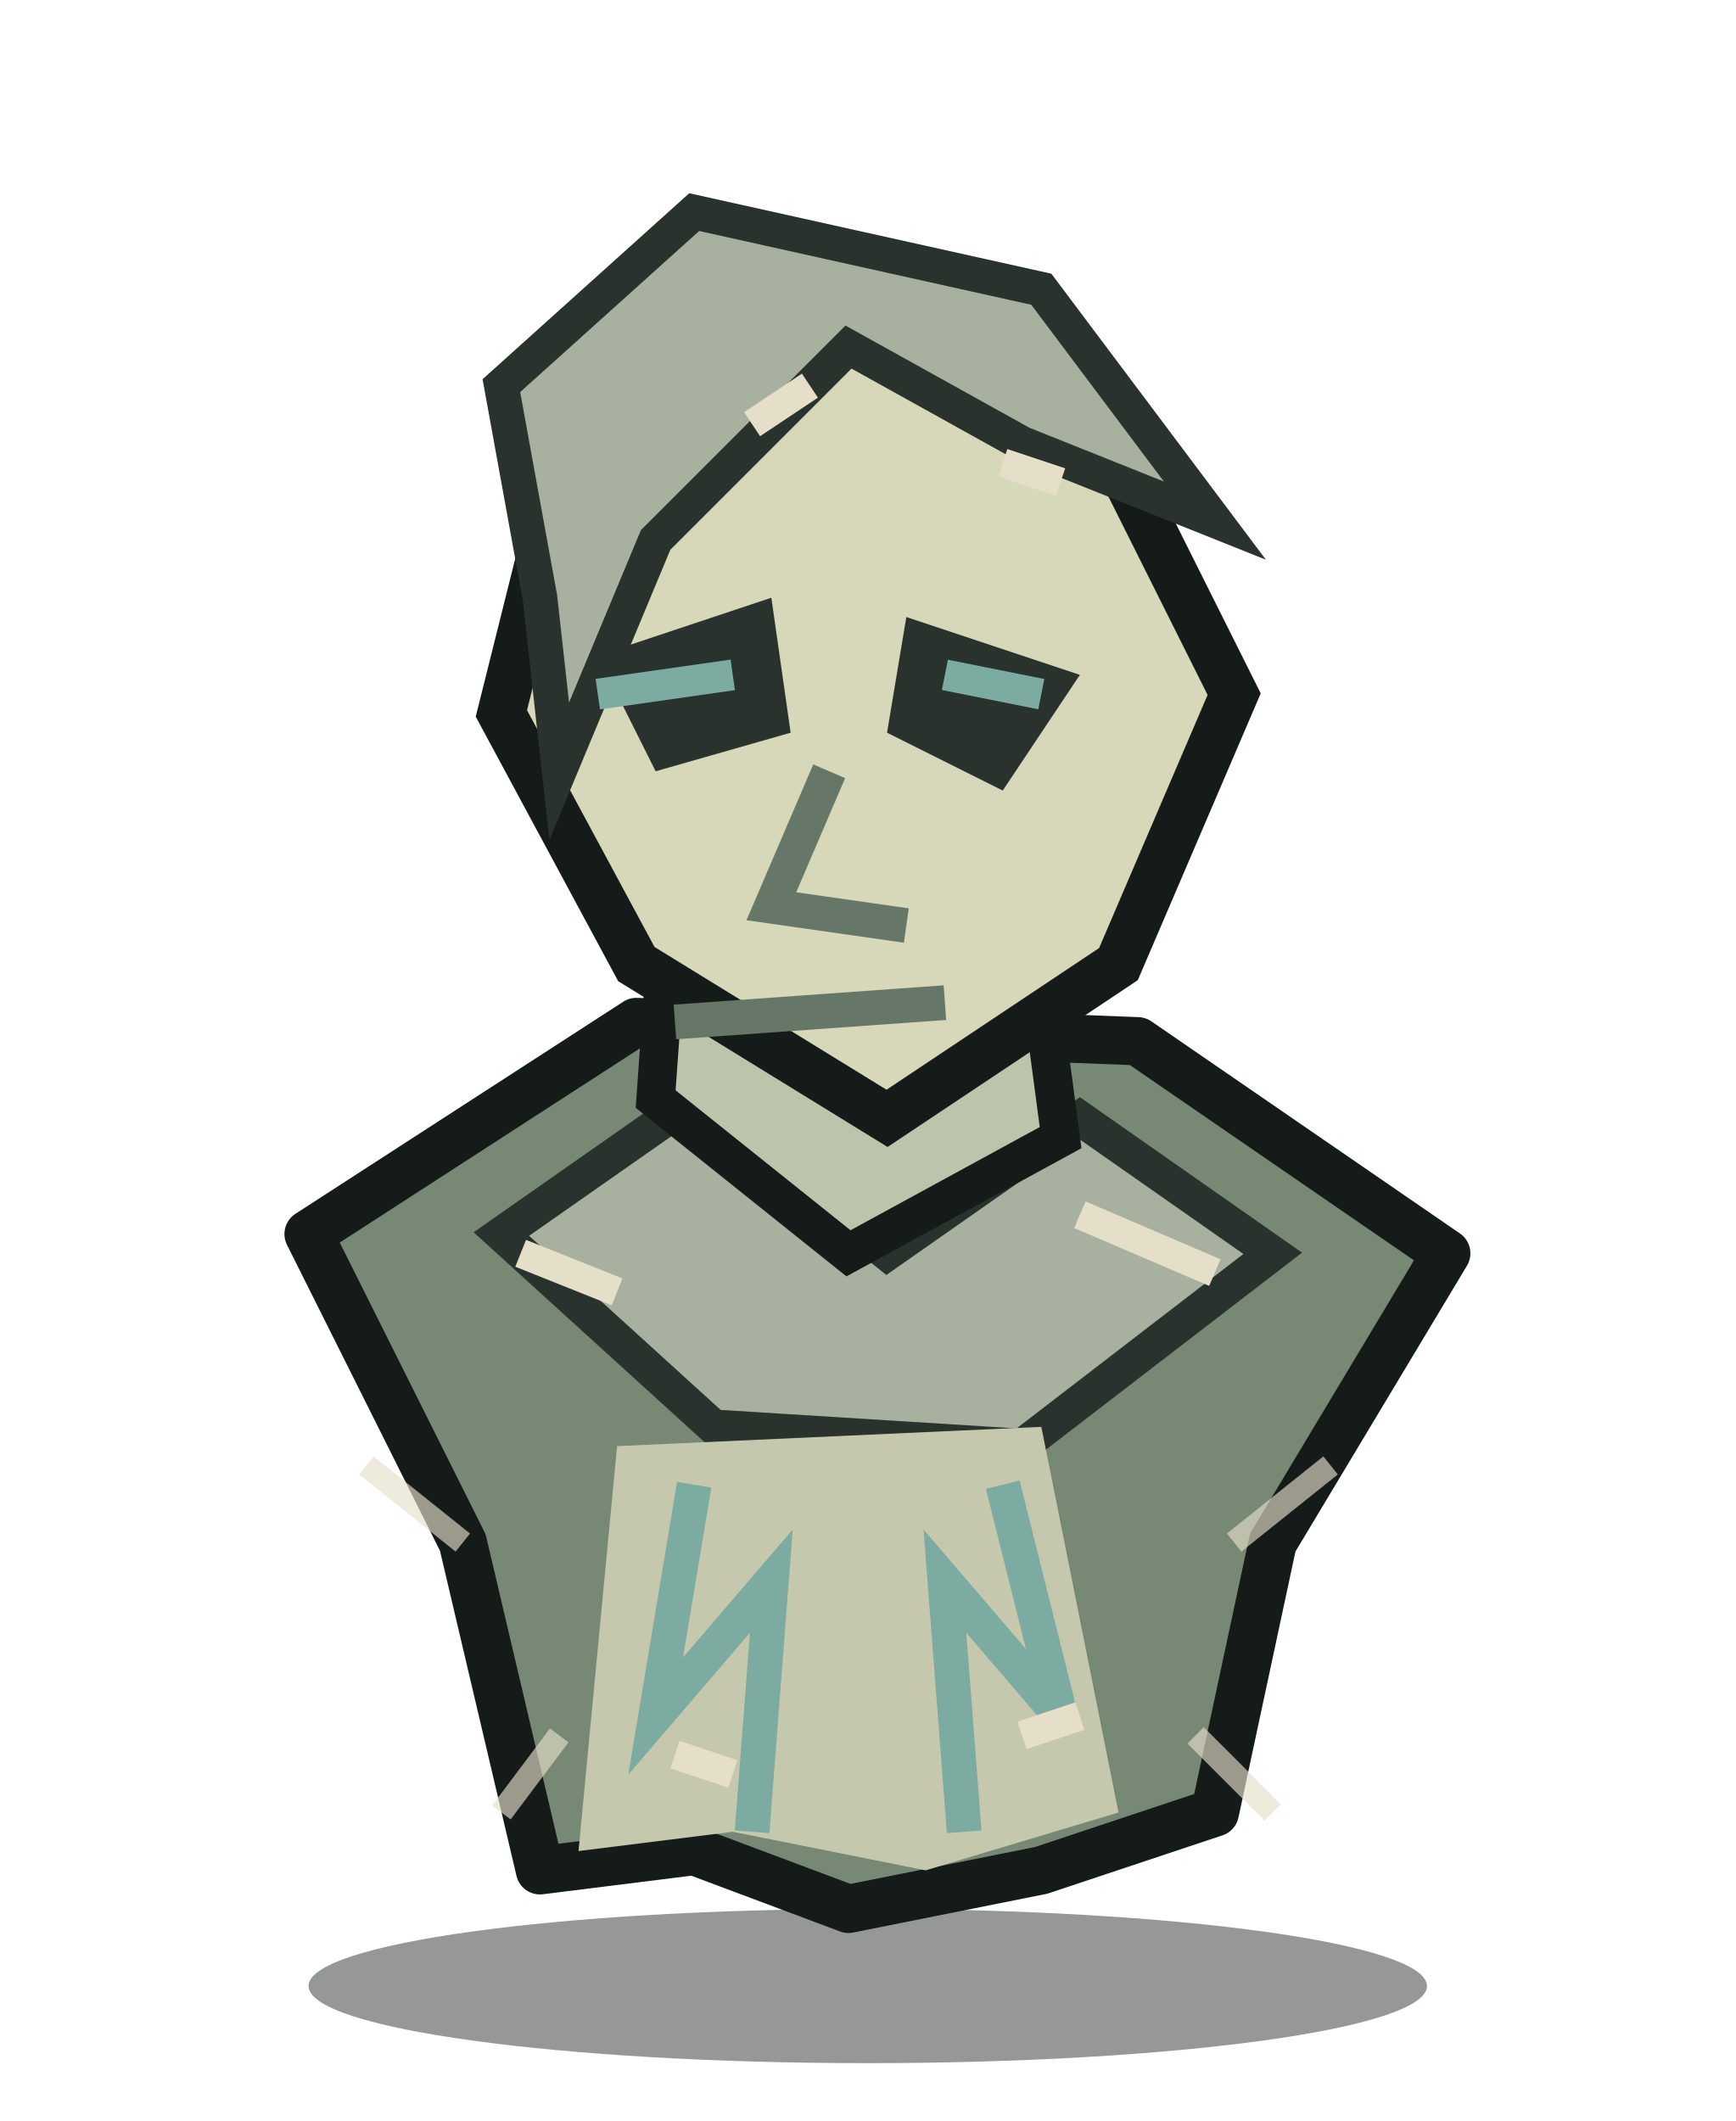
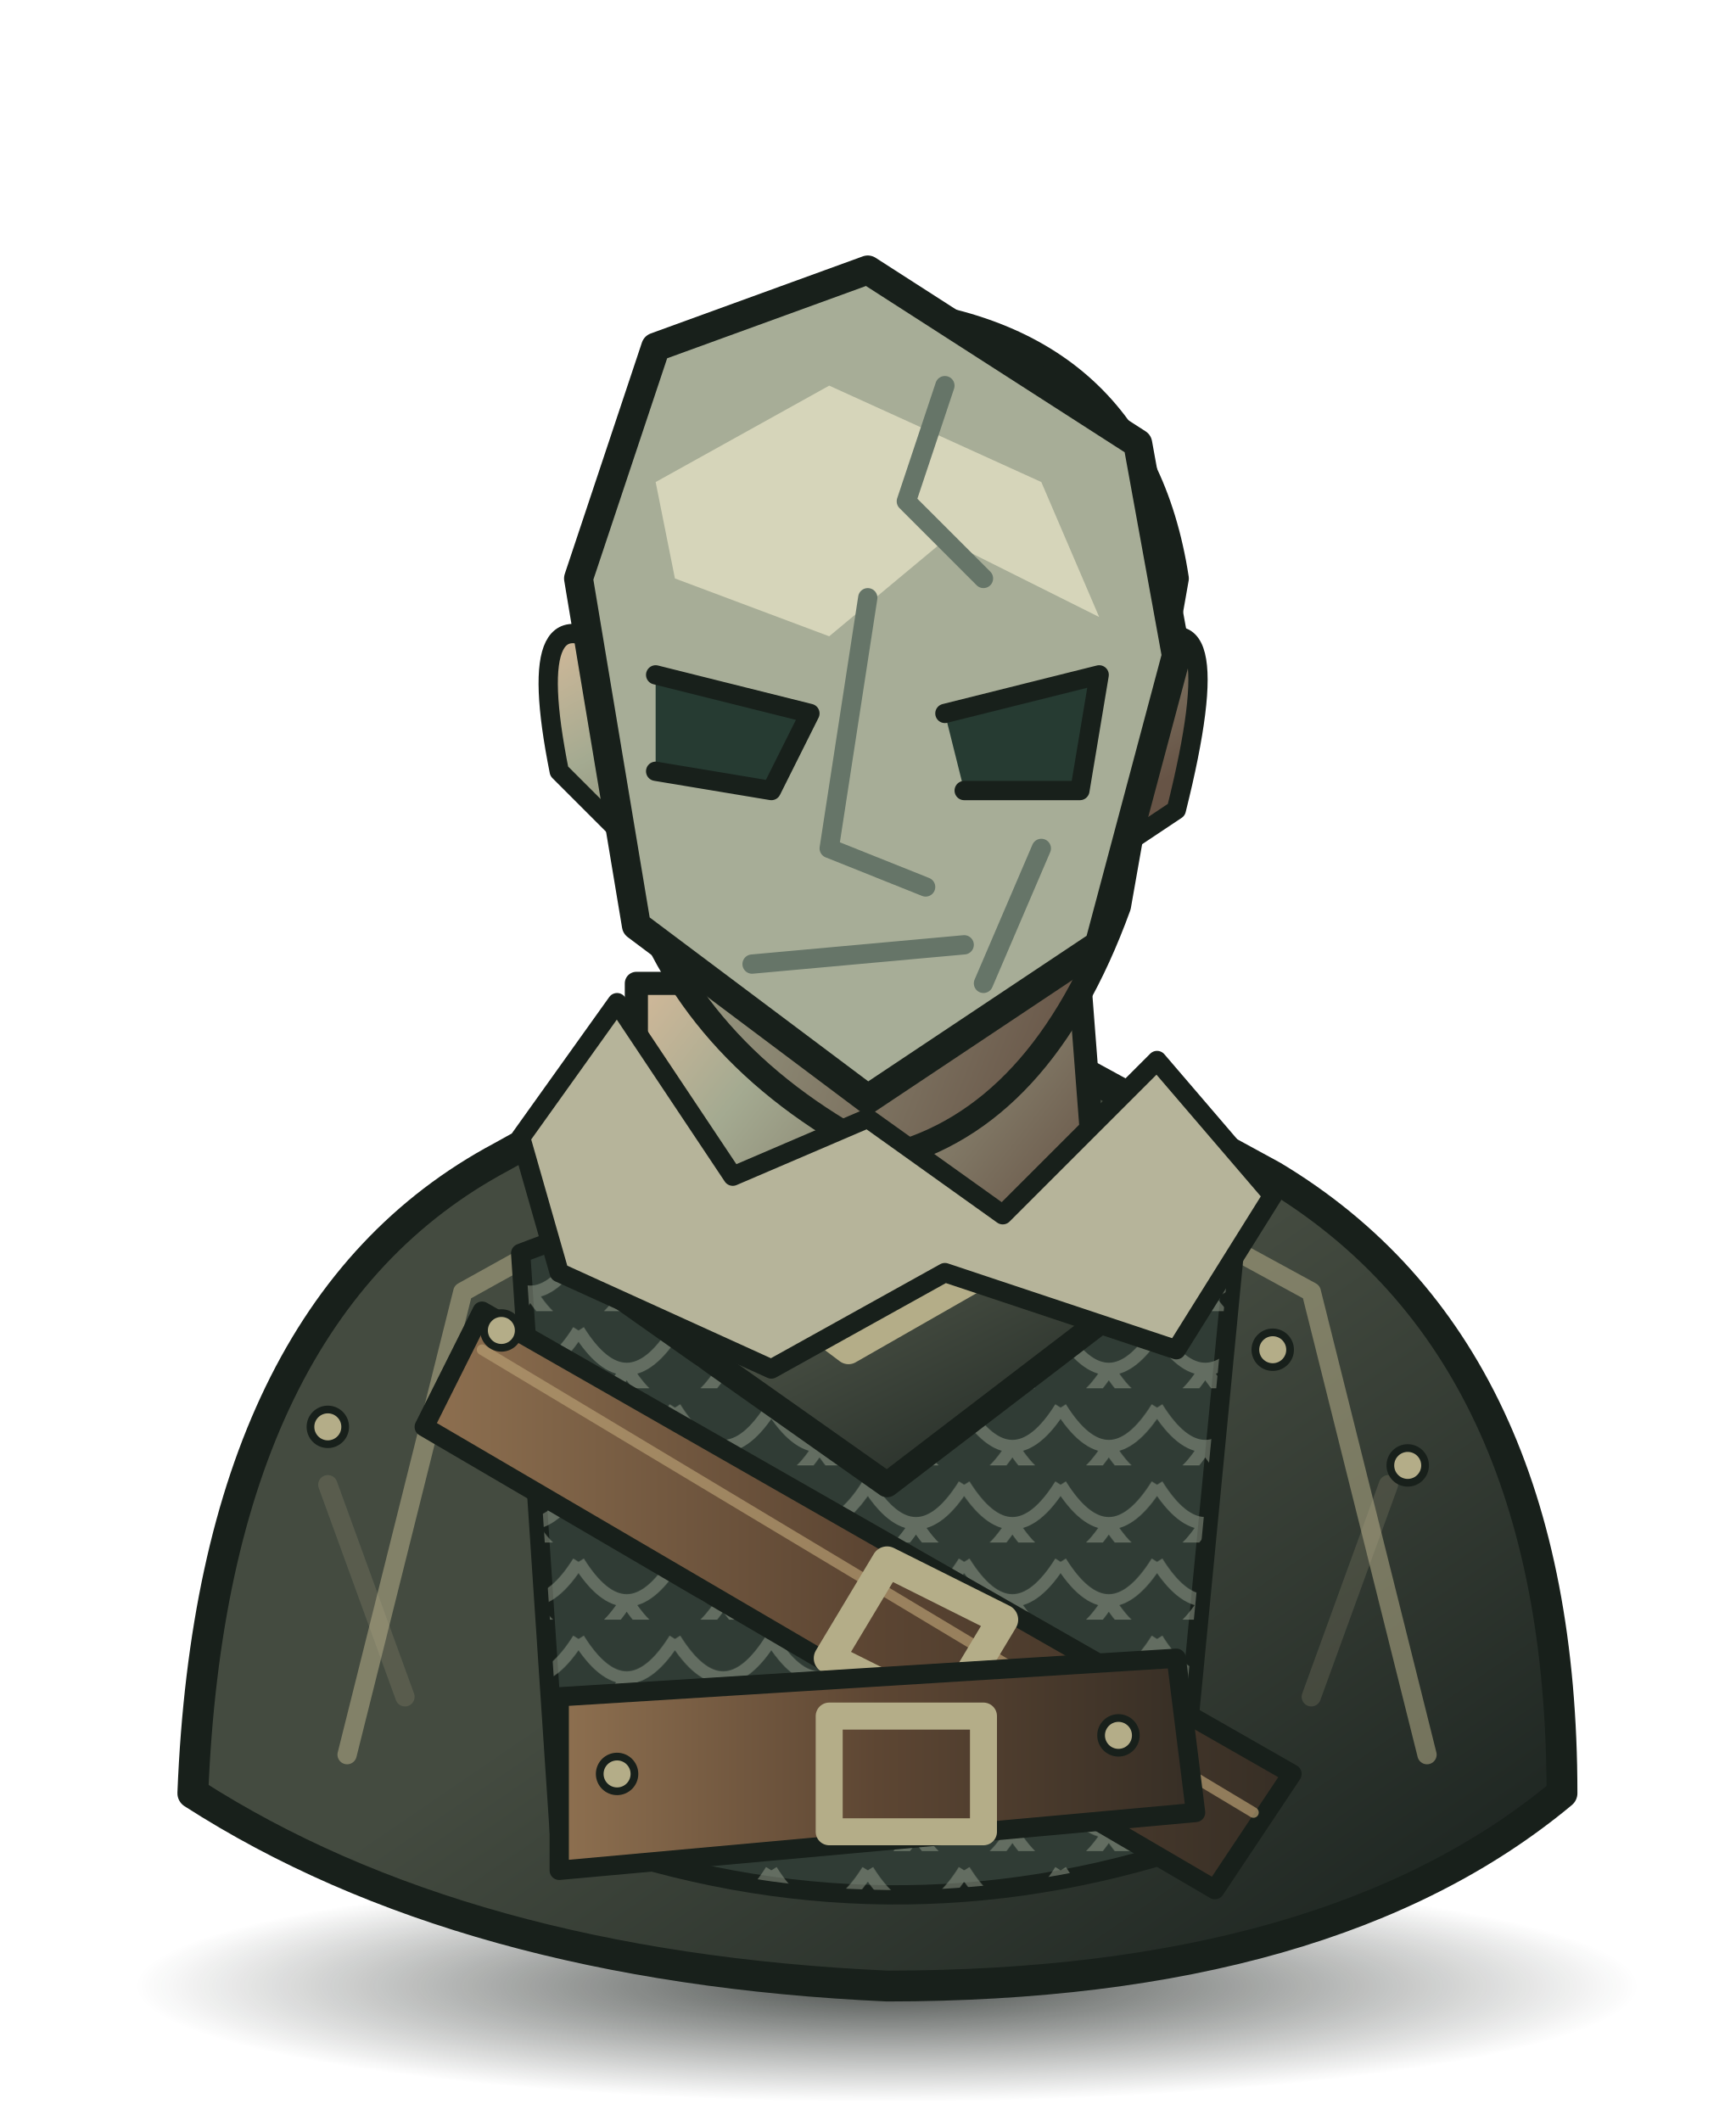
<svg xmlns="http://www.w3.org/2000/svg" width="90" height="110" viewBox="0 0 90 110">
-   <ellipse cx="45" cy="103" rx="29" ry="4" fill="#151B19" opacity=".45" />
-   <path d="m16 64 17-11 26 1 16 11-9 15-3 14-9 3-10 2-8-3-8 1-4-17Z" fill="#778875" stroke="#151B19" stroke-width="2.5" stroke-linejoin="round" />
-   <path d="m26 64 10-7 10 8 10-7 10 7-13 10-16-1Z" fill="#A8B09F" stroke="#29322C" stroke-width="1.8" />
-   <path d="m32 75 22-1 4 20-10 3-10-2-8 1Z" fill="#C5C8AD" />
-   <path d="m36 77-2 12 6-7-1 13m13-18 3 12-6-7 1 13" fill="none" stroke="#7CABA1" stroke-width="1.8" />
-   <path d="m35 43 18 1 2 15-11 6-10-8Z" fill="#BCC5AB" stroke="#151B19" stroke-width="2" />
-   <path d="m29 25 13-10 15 7 7 14-6 14-12 8-13-8-7-13Z" fill="#D7D7B9" stroke="#151B19" stroke-width="2.5" />
-   <path d="m28 31-2-11 10-9 18 4 9 12-10-4-9-5-10 10-5 12Z" fill="#A8B09F" stroke="#29322C" stroke-width="1.8" />
-   <path d="m31 34 9-3 1 7-7 2Zm16-2 9 3-4 6-6-3Z" fill="#29322C" />
-   <path d="m31 36 7-1m11 0 5 1" stroke="#7CABA1" stroke-width="1.6" />
-   <path d="m43 40-3 7 7 1m-12 5 14-1" fill="none" stroke="#667767" stroke-width="1.8" />
-   <path d="m27 65 5 2m24-4 7 3m-28 25 3 1m15-2 3-1M39 22l3-2m10 4 3 1" stroke="#E5DEC9" stroke-width="1.5" />
-   <path d="m19 76 5 4m40 0 5-4m-40 14-3 4m36-4 4 4" fill="none" stroke="#E5DEC9" stroke-width="1.2" opacity=".65" />
+   <defs>
+     <linearGradient id="cloth" x1="0" y1="0" x2="1" y2="1">
+       <stop stop-color="#444b40" />
+       <stop offset=".48" stop-color="#444b40" />
+       <stop offset="1" stop-color="#171f1c" />
+     </linearGradient>
+     <linearGradient id="metal" x1="0" y1="0" x2="1" y2=".8">
+       <stop stop-color="#c0c1ac" />
+       <stop offset=".24" stop-color="#767f76" />
+       <stop offset=".5" stop-color="#454f4b" />
+       <stop offset=".76" stop-color="#90978a" />
+       <stop offset="1" stop-color="#303b36" />
+     </linearGradient>
+     <linearGradient id="skin" x1="0" y1="0" x2="1" y2=".6">
+       <stop stop-color="#d3b999" />
+       <stop offset=".3" stop-color="#a4aa91" />
+       <stop offset="1" stop-color="#675446" />
+     </linearGradient>
+     <linearGradient id="leather">
+       <stop stop-color="#8e7050" />
+       <stop offset=".5" stop-color="#5d4633" />
+       <stop offset="1" stop-color="#362e25" />
+     </linearGradient>
+     <radialGradient id="shadow">
+       <stop stop-color="#111713" stop-opacity=".75" />
+       <stop offset="1" stop-color="#111713" stop-opacity="0" />
+     </radialGradient>
+     <pattern id="mail" width="5" height="4" patternUnits="userSpaceOnUse">
+       <path d="M0 1q2.5 4 5 0M-2.5 3q2.5 4 5 0M2.5 3q2.5 4 5 0" fill="none" stroke="#8c9585" stroke-width=".65" opacity=".55" />
+     </pattern>
+   </defs>
+   <ellipse cx="46" cy="103" rx="39" ry="6" fill="url(#shadow)" />
+   <g stroke="#18201b" stroke-linejoin="round" stroke-linecap="round">
+     <path d="M10 93Q11 68 26 60L35 55H55L66 61Q81 70 81 93Q69 103 46 103Q24 102 10 93Z" fill="url(#cloth)" stroke-width="1.6" />
+     <path d="M18 91L24 67 33 62 32 94Q45 100 59 94L57 61 68 67 74 91" fill="none" stroke="#b4ad88" stroke-width="1" opacity=".55" />
+     <path d="M27 65Q45 58 64 65L61 96Q45 101 29 95Z" fill="#303c35" />
+     <path d="M27 65Q45 58 64 65L61 96Q45 101 29 95Z" fill="url(#mail)" stroke-width=".5" />
+     <path d="M33 51L56 51 57 64Q46 75 33 63Z" fill="url(#skin)" stroke-width="1.2" />
+     <path d="M31 60L44 68 58 60 63 64 46 77 29 65Z" fill="url(#cloth)" stroke-width="1.3" />
+     <path d="M32 61L44 70 58 62" fill="none" stroke="#b4ad88" stroke-width="1.5" />
+     <path d="M25 68L67 92 63 98 22 74Z" fill="url(#leather)" stroke-width="1" />
+     <path d="M25 70L65 94" stroke="#b59b70" stroke-width=".55" opacity=".7" />
+     <path d="M46 81L52 84 49 89 43 86Z" fill="none" stroke="#b4ad88" stroke-width="1.6" />
+     <path d="M29 88L61 86 62 94 29 97Z" fill="url(#leather)" stroke-width="1" />
+     <path d="M43 89h8v6h-8Z" fill="none" stroke="#b4ad88" stroke-width="1.4" />
+     <path d="M17 77L21 88M72 77L68 88" stroke="#b5ad8d" opacity=".18" />
+     <path d="M32 29Q33 17 45 16Q59 17 61 30L58 47Q54 58 46 60Q36 55 33 46Z" fill="url(#skin)" stroke-width="1.3" />
+     <path d="M32 34Q27 30 29 40L33 44M59 34Q64 30 61 42L58 44" fill="url(#skin)" stroke-width="1" />
+     <path d="M35 37L41 36M50 36L56 38" stroke="#372e25" stroke-width="1.7" />
+     <path d="M35 39L41 39M50 39L55 40" stroke="#252923" stroke-width="1.2" />
+     <path d="M38 39h1M52 39h1" stroke="#d8c8a4" stroke-width=".7" />
+     <path d="M46 37L44 46 48 47" fill="none" stroke="#6b5441" stroke-width="1" />
+     <path d="M40 51Q46 49 52 51M42 54L49 54" fill="none" stroke="#654b3a" stroke-width=".9" />
+     <path d="M34 43L38 45M53 45L57 43" stroke="#e4c7a1" opacity=".3" />
+     <path d="M30 30L34 18 45 14 59 23 61 34 57 49 45 57 33 48Z" fill="#a7ad97" stroke-width="1.5" />
+     <path d="M34 25L43 20 54 25 57 32 49 28 43 33 35 30Z" fill="#d6d5ba" stroke="none" />
+     <path d="M34 35L42 37 40 41 34 40M49 37L57 35 56 41 50 41" fill="#263b32" stroke-width="1" />
+     <path d="M45 31L43 44 48 46M39 50L50 49M49 20L47 26 51 30M54 44L51 51" fill="none" stroke="#667568" stroke-width="1" />
+     <path d="M27 59L32 52 38 61 45 58 52 63 60 55 66 62 61 70 49 66 40 71 29 66Z" fill="#b6b49a" stroke-width="1" />
+     <circle cx="17" cy="74" r=".9" fill="#b4ad88" stroke-width=".4" />
+     <circle cx="26" cy="69" r=".9" fill="#b4ad88" stroke-width=".4" />
+     <circle cx="66" cy="70" r=".9" fill="#b4ad88" stroke-width=".4" />
+     <circle cx="73" cy="76" r=".9" fill="#b4ad88" stroke-width=".4" />
+     <circle cx="32" cy="92" r=".9" fill="#b4ad88" stroke-width=".4" />
+     <circle cx="58" cy="90" r=".9" fill="#b4ad88" stroke-width=".4" />
+   </g>
</svg>
